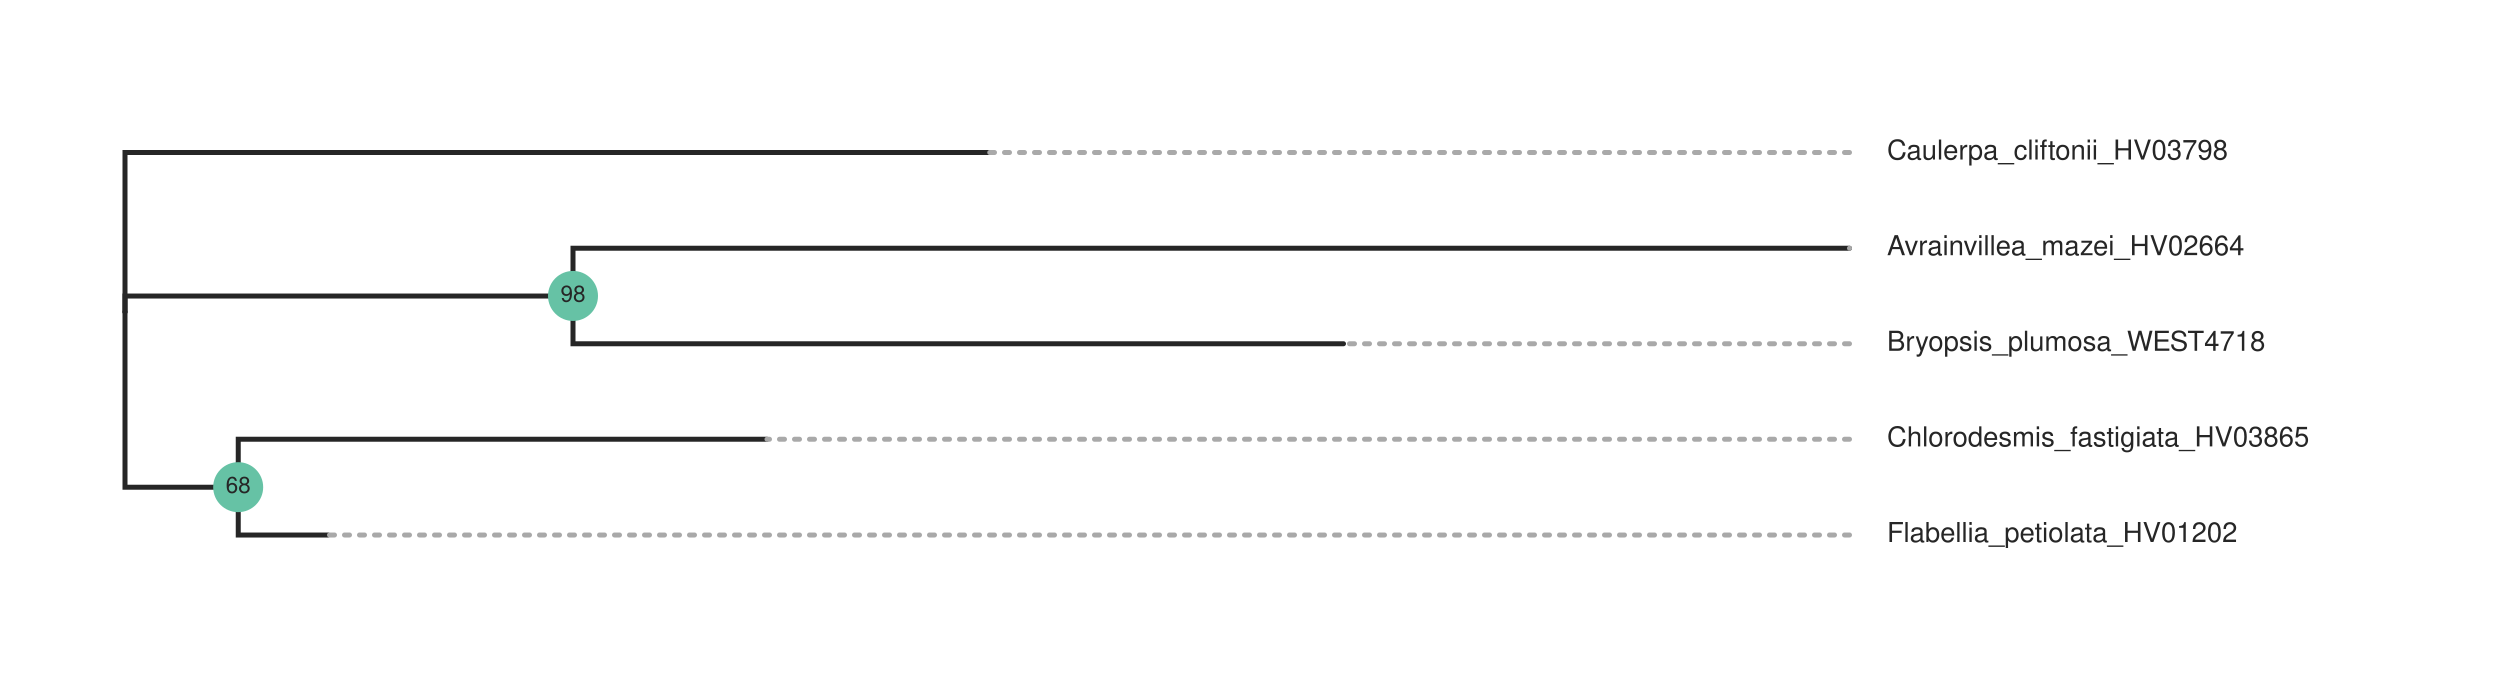
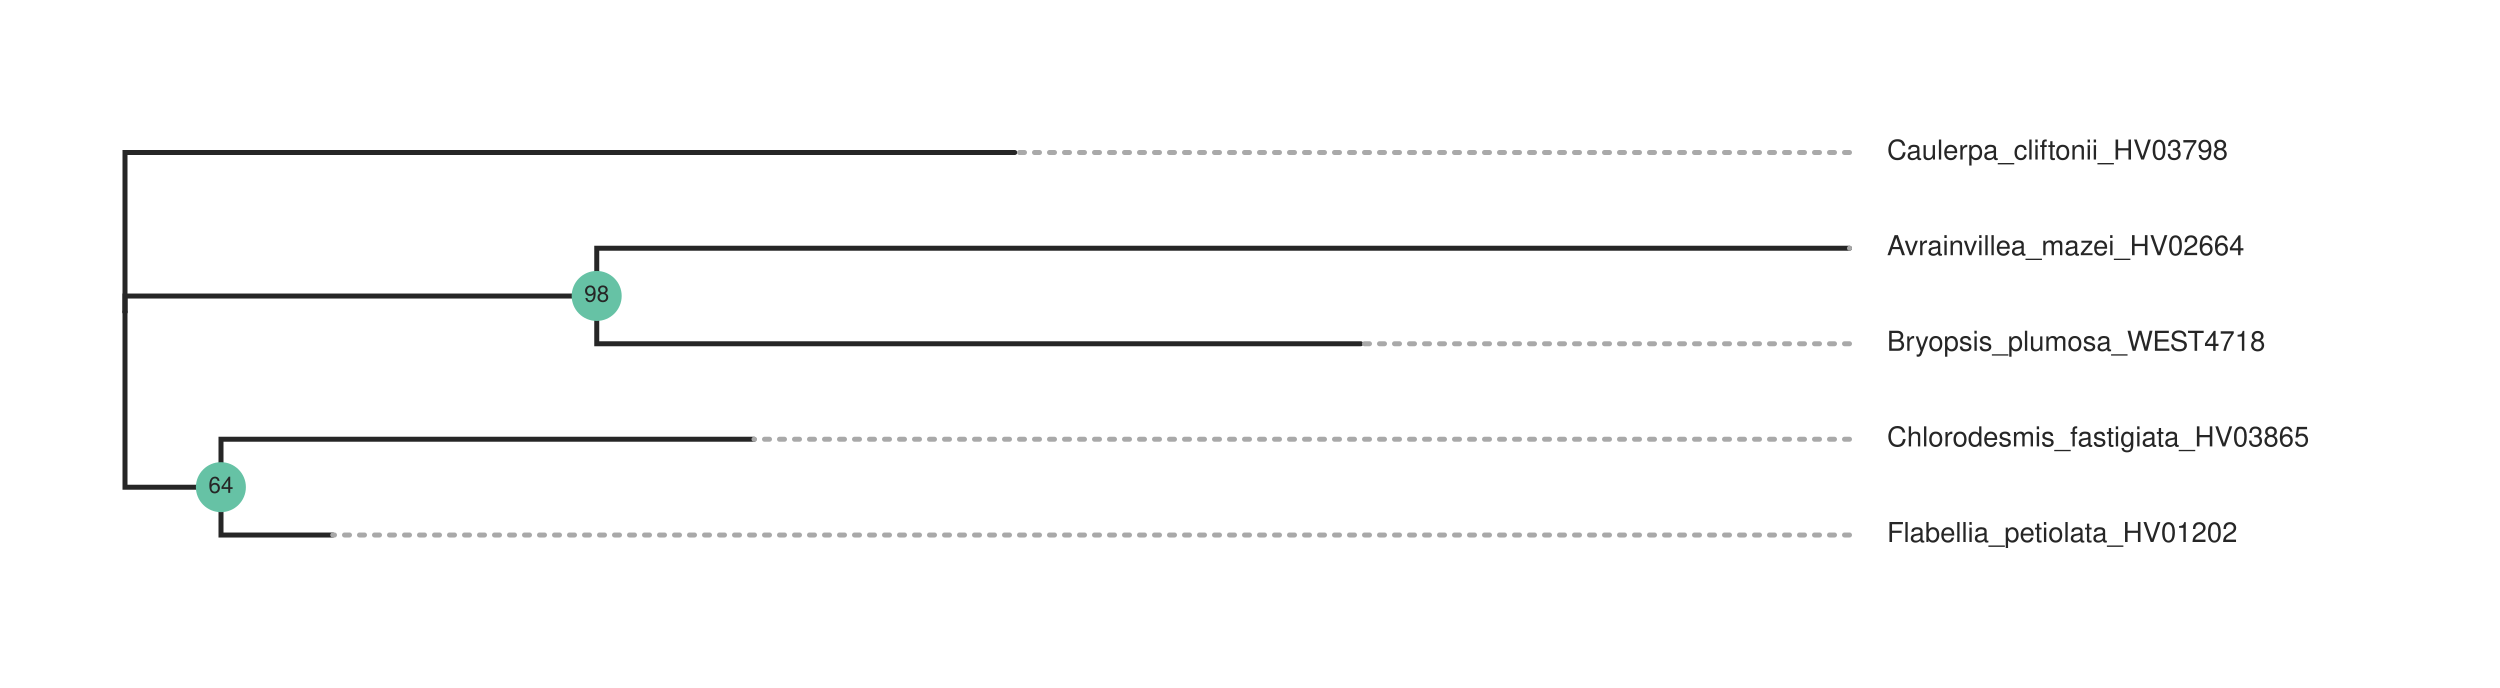
- <svg xmlns="http://www.w3.org/2000/svg" class="toyplot-canvas-Canvas" width="1000.0px" height="275.0px" viewBox="0 0 1000.0 275.0" preserveAspectRatio="xMidYMid meet" style="background-color:transparent;border-color:#292724;border-style:none;border-width:1.0;fill:rgb(16.1%,15.3%,14.1%);fill-opacity:1.0;font-family:Helvetica;font-size:12px;opacity:1.0;stroke:rgb(16.1%,15.3%,14.1%);stroke-opacity:1.0;stroke-width:1.0" id="td00eb62394984950b924126b6b8316f4">
-   <g class="toyplot-coordinates-Cartesian" id="t353417afdc6a48c4962dc6d7b027203b">
-     <clipPath id="t1603290bf2cb40e9a47ccfebba4c40f6">
+ <svg xmlns="http://www.w3.org/2000/svg" class="toyplot-canvas-Canvas" width="1000.0px" height="275.0px" viewBox="0 0 1000.0 275.0" preserveAspectRatio="xMidYMid meet" style="background-color:transparent;border-color:#292724;border-style:none;border-width:1.0;fill:rgb(16.1%,15.3%,14.1%);fill-opacity:1.0;font-family:Helvetica;font-size:12px;opacity:1.0;stroke:rgb(16.1%,15.3%,14.1%);stroke-opacity:1.0;stroke-width:1.0" id="t8cd10023349544819ae035dc29216326">
+   <g class="toyplot-coordinates-Cartesian" id="tff51b0fe4711477caa60f726c2651899">
+     <clipPath id="t6451f411733747a889100a160e686a13">
      <rect x="30.0" y="30.0" width="940.0" height="215.0" />
    </clipPath>
-     <g clip-path="url(#t1603290bf2cb40e9a47ccfebba4c40f6)">
-       <g class="toytree-mark-Toytree" id="tbedb1f06e2d44d5a9660e1cad5346140">
+     <g clip-path="url(#t6451f411733747a889100a160e686a13)">
+       <g class="toytree-mark-Toytree" id="t69bfd5e731d843849af3bf1b049e8b02">
        <g class="toytree-Edges" style="fill:none;stroke:rgb(14.9%,14.9%,14.9%);stroke-linecap:round;stroke-opacity:1;stroke-width:2">
-           <path d="M 50.0 124.8 L 50.0 118.4 L 229.2 118.4" id="7,6" />
-           <path d="M 50.0 124.8 L 50.0 194.9 L 95.3 194.9" id="7,5" />
-           <path d="M 50.0 124.8 L 50.0 61.0 L 395.9 61.0" id="7,4" />
-           <path d="M 229.2 118.4 L 229.2 99.3 L 739.8 99.3" id="6,3" />
-           <path d="M 229.2 118.4 L 229.2 137.5 L 537.4 137.5" id="6,2" />
-           <path d="M 95.3 194.9 L 95.3 175.7 L 306.8 175.7" id="5,1" />
-           <path d="M 95.3 194.9 L 95.3 214.0 L 131.2 214.0" id="5,0" />
+           <path d="M 50.0 124.8 L 50.0 118.4 L 238.7 118.4" id="7,6" />
+           <path d="M 50.0 124.8 L 50.0 194.9 L 88.4 194.9" id="7,5" />
+           <path d="M 50.0 124.8 L 50.0 61.0 L 405.9 61.0" id="7,4" />
+           <path d="M 238.7 118.4 L 238.7 99.3 L 739.8 99.3" id="6,3" />
+           <path d="M 238.7 118.4 L 238.7 137.5 L 544.3 137.5" id="6,2" />
+           <path d="M 88.4 194.9 L 88.4 175.7 L 301.6 175.7" id="5,1" />
+           <path d="M 88.4 194.9 L 88.4 214.0 L 133.1 214.0" id="5,0" />
        </g>
        <g class="toytree-AlignEdges" style="stroke:rgb(66.3%,66.3%,66.3%);stroke-dasharray:2, 4;stroke-linecap:round;stroke-opacity:1.0;stroke-width:2">
-           <path d="M 739.8 214.0 L 131.2 214.0" />
-           <path d="M 739.8 175.7 L 306.8 175.7" />
-           <path d="M 739.8 137.5 L 537.4 137.5" />
+           <path d="M 739.8 214.0 L 133.1 214.0" />
+           <path d="M 739.8 175.7 L 301.6 175.7" />
+           <path d="M 739.8 137.5 L 544.3 137.5" />
          <path d="M 739.8 99.3 L 739.8 99.3" />
-           <path d="M 739.8 61.0 L 395.9 61.0" />
+           <path d="M 739.8 61.0 L 405.9 61.0" />
        </g>
        <g class="toytree-Nodes" style="fill:rgb(40%,76.1%,64.7%);fill-opacity:1.0;stroke:None;stroke-width:1">
-           <g id="node-0" transform="translate(131.192,213.986)">
+           <g id="node-0" transform="translate(133.108,213.986)">
            <circle r="0.0" />
          </g>
-           <g id="node-1" transform="translate(306.763,175.743)">
+           <g id="node-1" transform="translate(301.581,175.743)">
            <circle r="0.0" />
          </g>
-           <g id="node-2" transform="translate(537.383,137.500)">
+           <g id="node-2" transform="translate(544.332,137.500)">
            <circle r="0.0" />
          </g>
          <g id="node-3" transform="translate(739.796,99.257)">
            <circle r="0.0" />
          </g>
-           <g id="node-4" transform="translate(395.923,61.014)">
+           <g id="node-4" transform="translate(405.944,61.014)">
            <circle r="0.0" />
          </g>
-           <g id="node-5" transform="translate(95.271,194.865)">
+           <g id="node-5" transform="translate(88.356,194.865)">
            <circle r="10.0" />
          </g>
-           <g id="node-6" transform="translate(229.202,118.378)">
+           <g id="node-6" transform="translate(238.674,118.378)">
            <circle r="10.0" />
          </g>
          <g id="node-7" transform="translate(50.000,124.752)">
            <circle r="0.0" />
          </g>
        </g>
        <g class="toytree-NodeLabels" style="fill:rgb(14.9%,14.9%,14.9%);fill-opacity:1.0;font-size:9px;stroke:none">
-           <g transform="translate(90.27,197.16)">
-             <text>68</text>
+           <g transform="translate(83.35,197.16)">
+             <text>64</text>
          </g>
-           <g transform="translate(224.20,120.68)">
+           <g transform="translate(233.67,120.68)">
            <text>98</text>
          </g>
        </g>
        <g class="toytree-TipLabels" style="fill:rgb(14.9%,14.9%,14.9%);fill-opacity:1.0;font-family:helvetica;font-size:11px;font-weight:normal;stroke:none;white-space:pre">
          <g transform="translate(739.80,213.99)rotate(0)">
            <text x="15.00" y="2.81" style="">Flabellia_petiolata_HV01202</text>
          </g>
          <g transform="translate(739.80,175.74)rotate(0)">
            <text x="15.00" y="2.81" style="">Chlorodesmis_fastigiata_HV03865</text>
          </g>
          <g transform="translate(739.80,137.50)rotate(0)">
            <text x="15.00" y="2.81" style="">Bryopsis_plumosa_WEST4718</text>
          </g>
          <g transform="translate(739.80,99.26)rotate(0)">
            <text x="15.00" y="2.81" style="">Avrainvillea_mazei_HV02664</text>
          </g>
          <g transform="translate(739.80,61.01)rotate(0)">
            <text x="15.00" y="2.81" style="">Caulerpa_cliftonii_HV03798</text>
          </g>
        </g>
      </g>
    </g>
  </g>
</svg>
